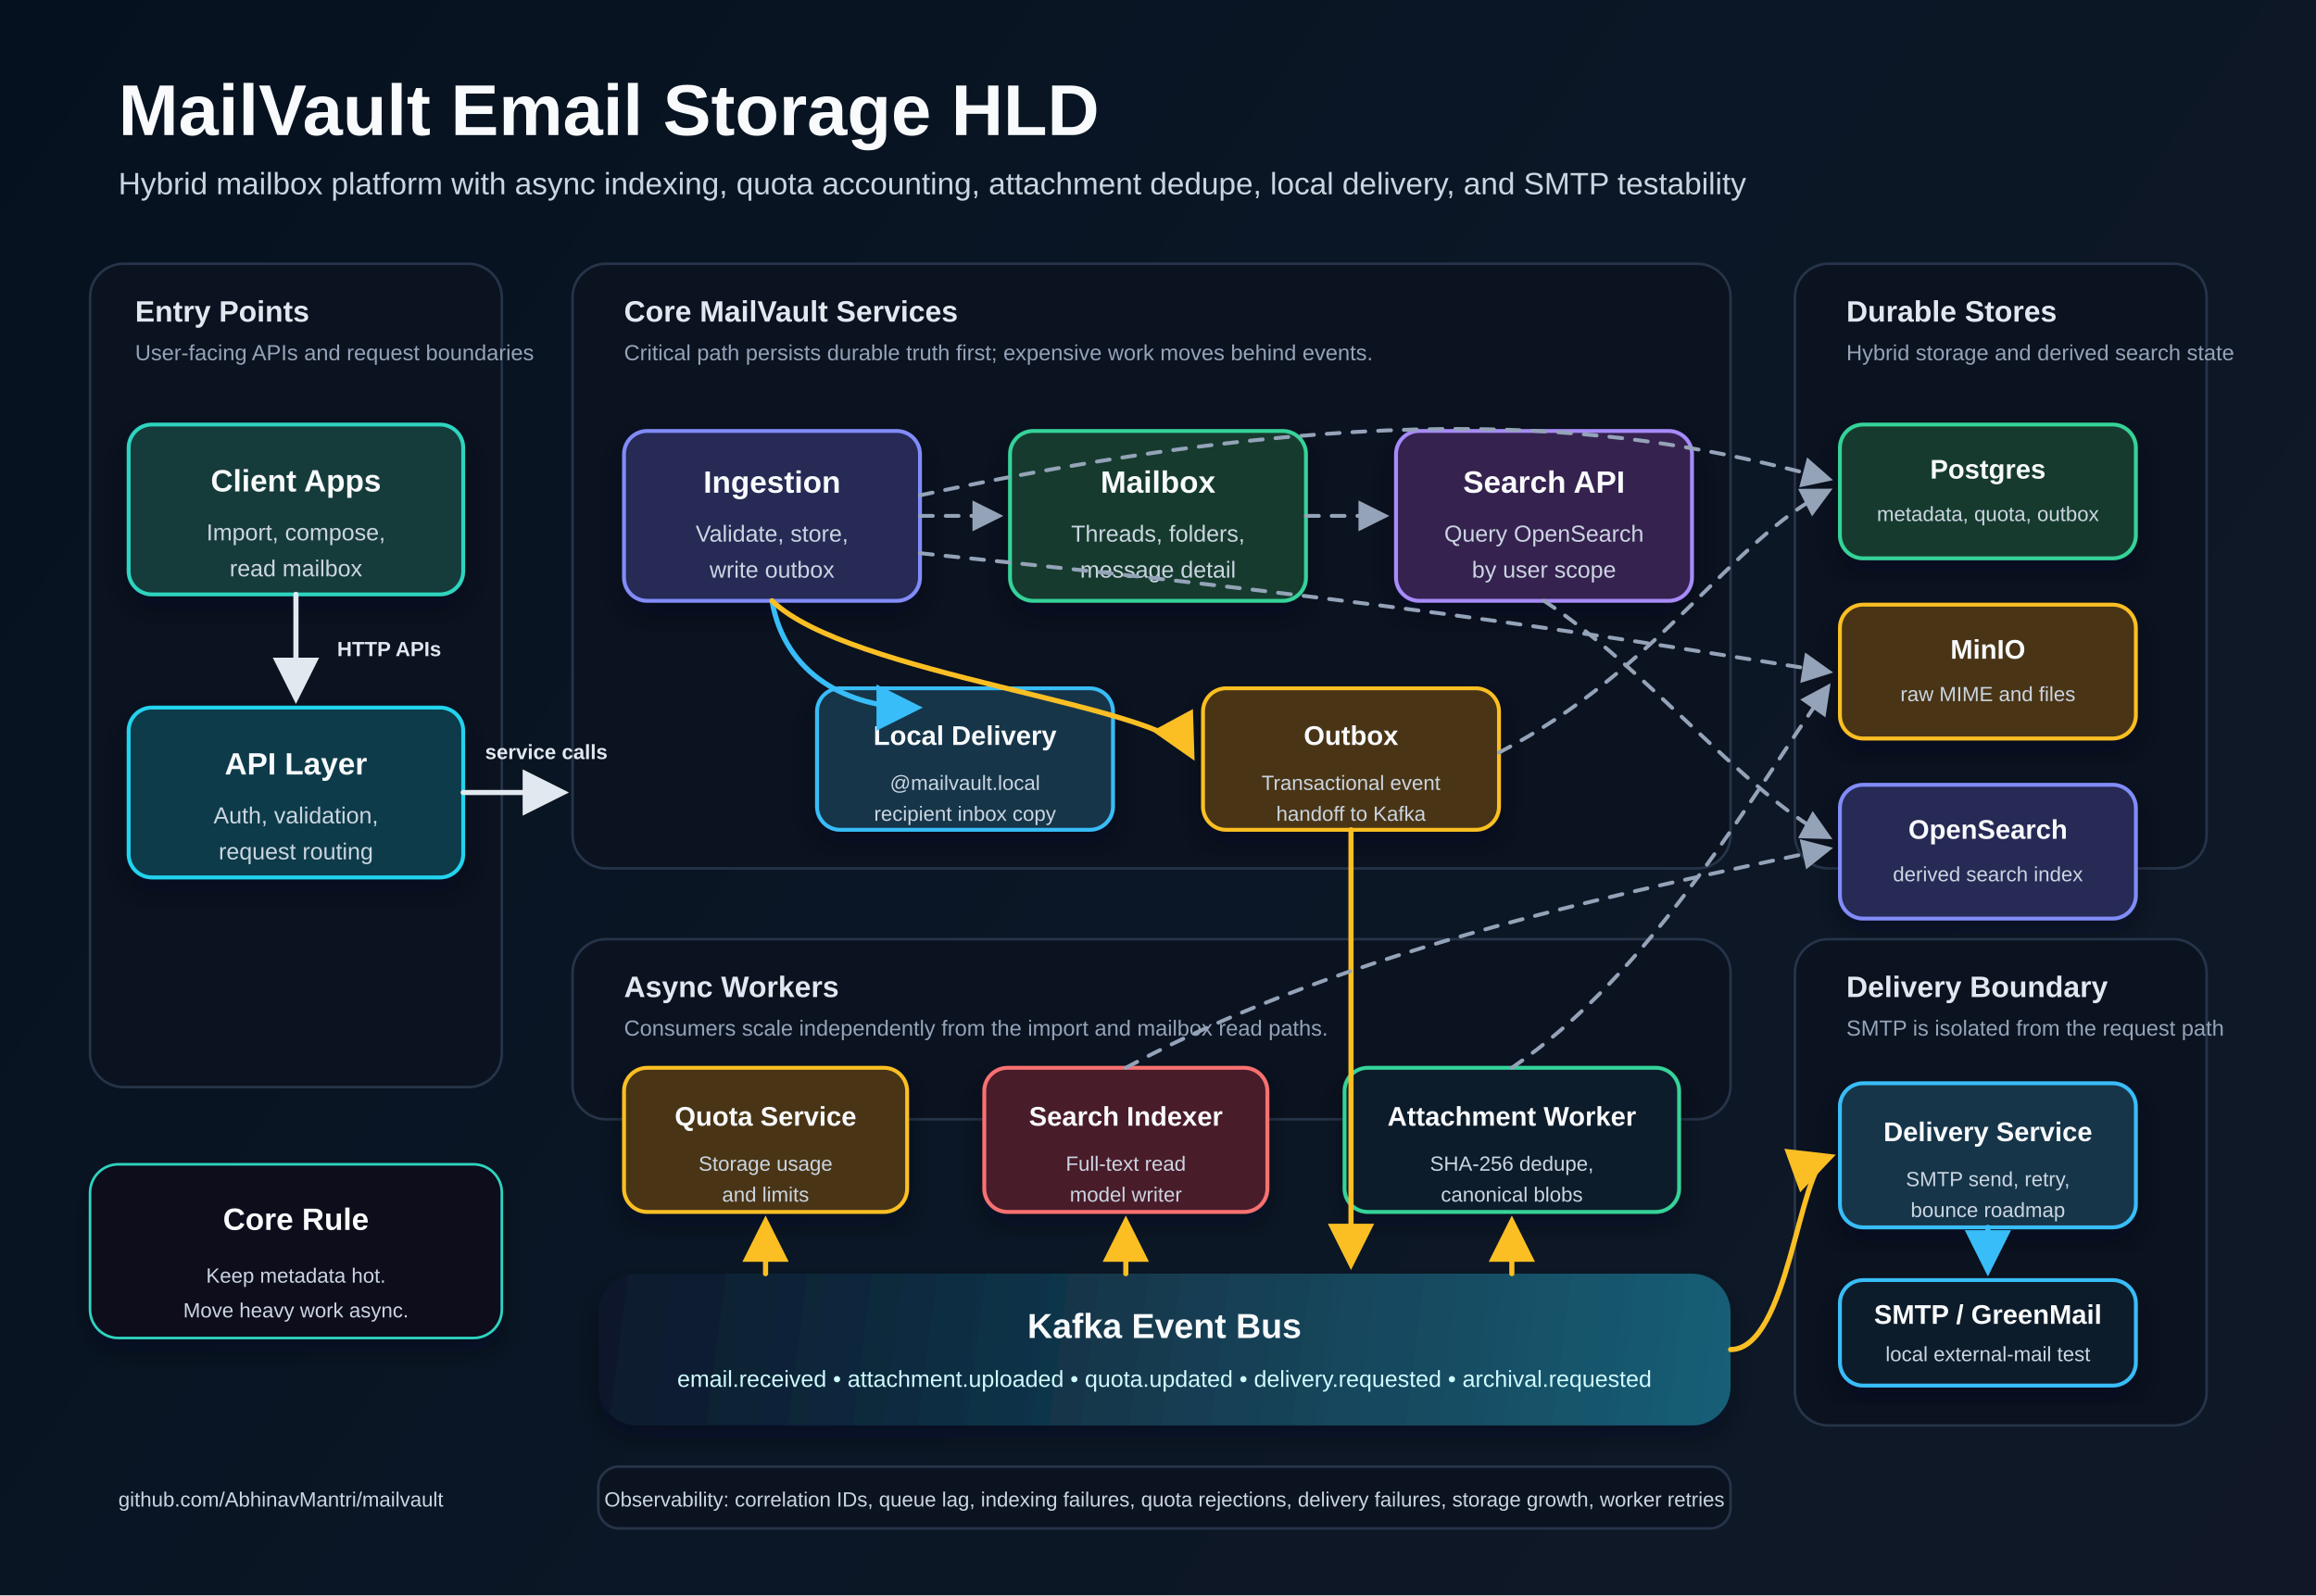
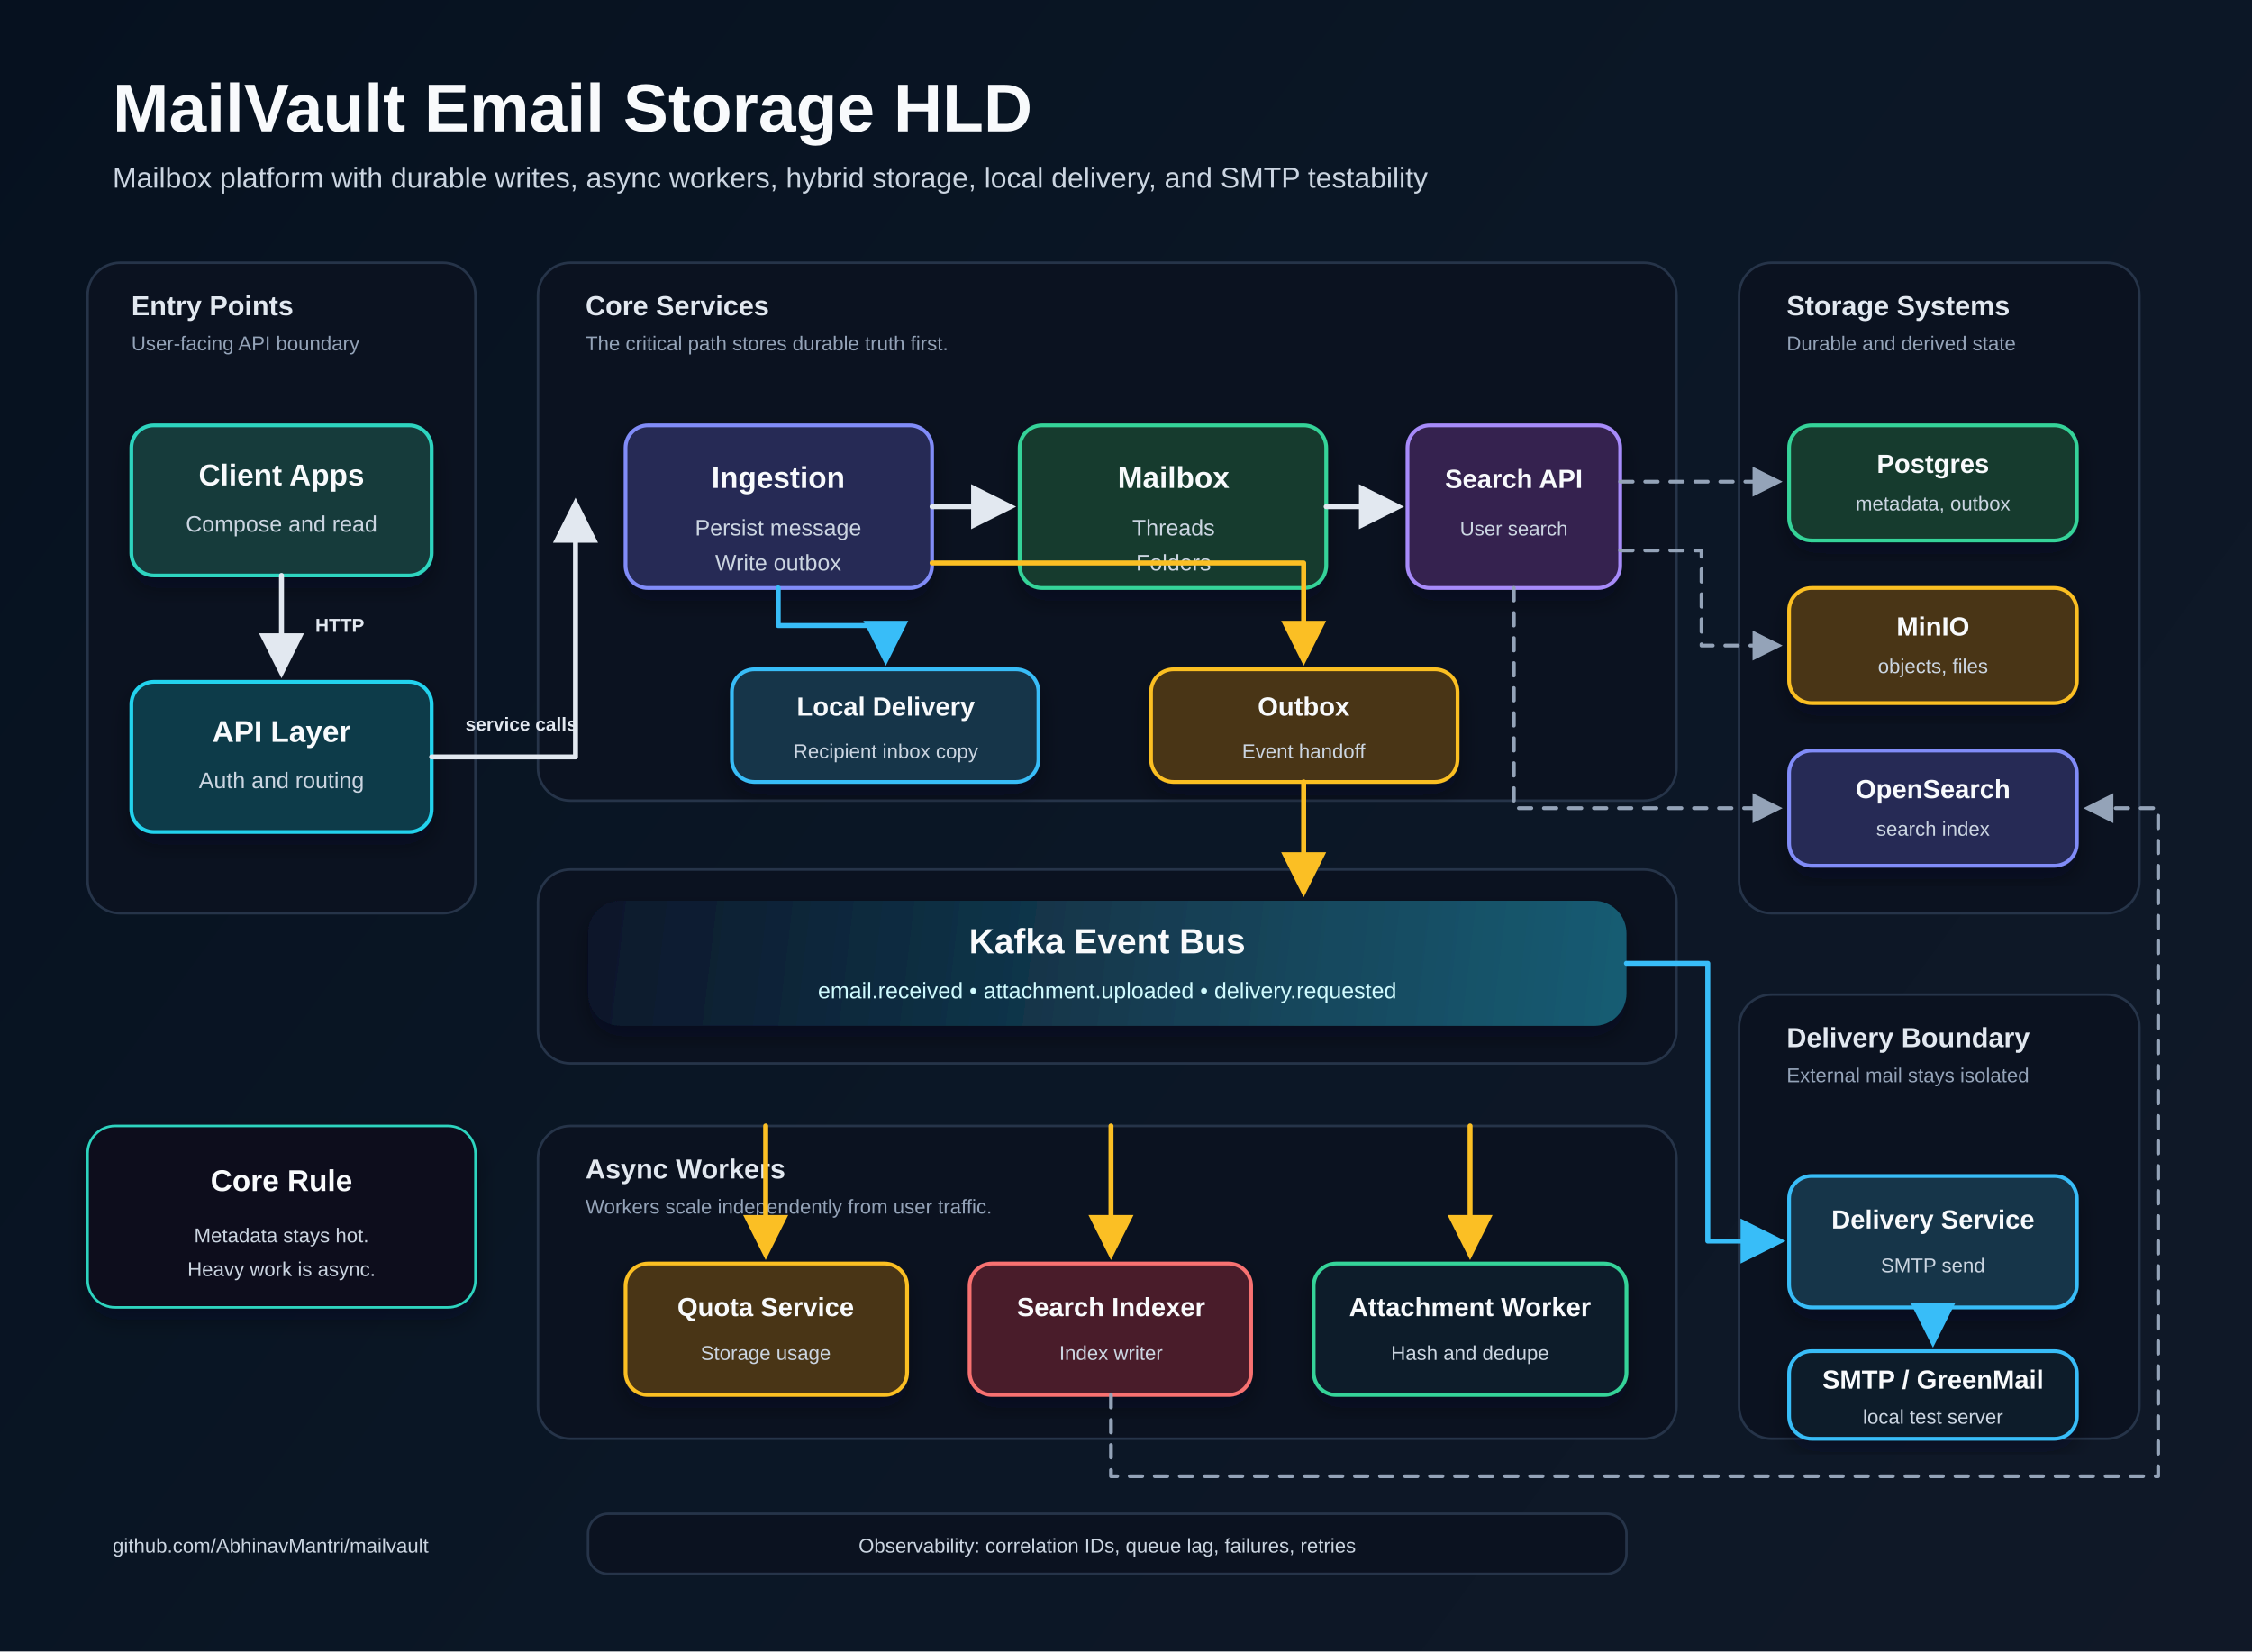
- <svg xmlns="http://www.w3.org/2000/svg" width="1800" height="1240" viewBox="0 0 1800 1240" fill="none" role="img" aria-labelledby="title desc">
+ <svg xmlns="http://www.w3.org/2000/svg" width="1800" height="1320" viewBox="0 0 1800 1320" fill="none" role="img" aria-labelledby="title desc">
  <defs>
    <style>
-       .title { font: 700 56px Arial, Helvetica, sans-serif; fill: #F8FAFC; }
-       .subtitle { font: 400 24px Arial, Helvetica, sans-serif; fill: #CBD5E1; }
-       .lane-title { font: 700 23px Arial, Helvetica, sans-serif; fill: #E2E8F0; }
-       .lane-note { font: 400 17px Arial, Helvetica, sans-serif; fill: #94A3B8; }
+       .title { font: 700 54px Arial, Helvetica, sans-serif; fill: #F8FAFC; }
+       .subtitle { font: 400 23px Arial, Helvetica, sans-serif; fill: #CBD5E1; }
+       .lane-title { font: 700 22px Arial, Helvetica, sans-serif; fill: #E2E8F0; }
+       .lane-note { font: 400 16px Arial, Helvetica, sans-serif; fill: #94A3B8; }
      .box-title { font: 700 24px Arial, Helvetica, sans-serif; fill: #F8FAFC; }
      .box-title-sm { font: 700 21px Arial, Helvetica, sans-serif; fill: #F8FAFC; }
      .box-body { font: 400 18px Arial, Helvetica, sans-serif; fill: #CBD5E1; }
      .box-body-sm { font: 400 16px Arial, Helvetica, sans-serif; fill: #CBD5E1; }
-       .label { font: 700 16px Arial, Helvetica, sans-serif; fill: #E2E8F0; }
+       .label { font: 700 15px Arial, Helvetica, sans-serif; fill: #E2E8F0; }
      .small { font: 400 16px Arial, Helvetica, sans-serif; fill: #CBD5E1; }
+       .event-title { font: 700 28px Arial, Helvetica, sans-serif; fill: #F8FAFC; }
      .event-text { font: 400 18px Arial, Helvetica, sans-serif; fill: #CFFAFE; }
-       .event-title { font: 700 27px Arial, Helvetica, sans-serif; fill: #F8FAFC; }
      .lane { fill: #0B1220; stroke: #263449; stroke-width: 2; rx: 26; }
      .box { stroke-width: 3; rx: 18; }
-       .arrow { stroke: #E2E8F0; stroke-width: 4; stroke-linecap: round; stroke-linejoin: round; }
-       .soft-arrow { stroke: #94A3B8; stroke-width: 3; stroke-linecap: round; stroke-linejoin: round; stroke-dasharray: 10 10; }
-       .event-arrow { stroke: #FBBF24; stroke-width: 4; stroke-linecap: round; stroke-linejoin: round; }
-       .delivery-arrow { stroke: #38BDF8; stroke-width: 4; stroke-linecap: round; stroke-linejoin: round; }
+       .arrow { stroke: #E2E8F0; stroke-width: 4; stroke-linecap: round; stroke-linejoin: round; fill: none; }
+       .soft-arrow { stroke: #94A3B8; stroke-width: 3; stroke-linecap: round; stroke-linejoin: round; stroke-dasharray: 10 10; fill: none; }
+       .event-arrow { stroke: #FBBF24; stroke-width: 4; stroke-linecap: round; stroke-linejoin: round; fill: none; }
+       .delivery-arrow { stroke: #38BDF8; stroke-width: 4; stroke-linecap: round; stroke-linejoin: round; fill: none; }
    </style>
    <marker id="arrow" viewBox="0 0 10 10" refX="8" refY="5" markerWidth="9" markerHeight="9" orient="auto">
      <path d="M0 0 L10 5 L0 10 z" fill="#E2E8F0" />
    </marker>
    <marker id="softArrow" viewBox="0 0 10 10" refX="8" refY="5" markerWidth="8" markerHeight="8" orient="auto">
      <path d="M0 0 L10 5 L0 10 z" fill="#94A3B8" />
    </marker>
    <marker id="eventArrow" viewBox="0 0 10 10" refX="8" refY="5" markerWidth="9" markerHeight="9" orient="auto">
      <path d="M0 0 L10 5 L0 10 z" fill="#FBBF24" />
    </marker>
    <marker id="deliveryArrow" viewBox="0 0 10 10" refX="8" refY="5" markerWidth="9" markerHeight="9" orient="auto">
      <path d="M0 0 L10 5 L0 10 z" fill="#38BDF8" />
    </marker>
-     <linearGradient id="pageBg" x1="0" y1="0" x2="1800" y2="1240" gradientUnits="userSpaceOnUse">
+     <linearGradient id="pageBg" x1="0" y1="0" x2="1800" y2="1320" gradientUnits="userSpaceOnUse">
      <stop stop-color="#06111F" />
      <stop offset="0.52" stop-color="#0B1726" />
      <stop offset="1" stop-color="#101827" />
    </linearGradient>
-     <linearGradient id="kafkaBg" x1="465" y1="925" x2="1348" y2="1038" gradientUnits="userSpaceOnUse">
+     <linearGradient id="kafkaBg" x1="470" y1="720" x2="1320" y2="820" gradientUnits="userSpaceOnUse">
      <stop stop-color="#0F172A" />
      <stop offset="1" stop-color="#155E75" />
    </linearGradient>
    <filter id="shadow" x="-10%" y="-12%" width="120%" height="130%">
-       <feDropShadow dx="0" dy="10" stdDeviation="10" flood-color="#020617" flood-opacity="0.38" />
+       <feDropShadow dx="0" dy="9" stdDeviation="9" flood-color="#020617" flood-opacity="0.36" />
    </filter>
  </defs>
-   <rect width="1800" height="1240" fill="url(#pageBg)" />
-   <text x="92" y="105" class="title">MailVault Email Storage HLD</text>
-   <text x="92" y="151" class="subtitle">Hybrid mailbox platform with async indexing, quota accounting, attachment dedupe, local delivery, and SMTP testability</text>
-   <rect x="70" y="205" width="320" height="640" class="lane" />
-   <text x="105" y="250" class="lane-title">Entry Points</text>
-   <text x="105" y="280" class="lane-note">User-facing APIs and request boundaries</text>
-   <rect x="100" y="330" width="260" height="132" class="box" fill="#123B3A" stroke="#2DD4BF" filter="url(#shadow)" />
-   <text x="230" y="382" text-anchor="middle" class="box-title">Client Apps</text>
-   <text x="230" y="420" text-anchor="middle" class="box-body">Import, compose,</text>
-   <text x="230" y="448" text-anchor="middle" class="box-body">read mailbox</text>
-   <path class="arrow" d="M230 462 L230 540" marker-end="url(#arrow)" />
-   <text x="262" y="510" class="label">HTTP APIs</text>
-   <rect x="100" y="550" width="260" height="132" class="box" fill="#0E3A4A" stroke="#22D3EE" filter="url(#shadow)" />
-   <text x="230" y="602" text-anchor="middle" class="box-title">API Layer</text>
-   <text x="230" y="640" text-anchor="middle" class="box-body">Auth, validation,</text>
-   <text x="230" y="668" text-anchor="middle" class="box-body">request routing</text>
-   <rect x="445" y="205" width="900" height="470" class="lane" />
-   <text x="485" y="250" class="lane-title">Core MailVault Services</text>
-   <text x="485" y="280" class="lane-note">Critical path persists durable truth first; expensive work moves behind events.</text>
-   <path class="arrow" d="M360 616 L435 616" marker-end="url(#arrow)" />
-   <text x="377" y="590" class="label">service calls</text>
-   <rect x="485" y="335" width="230" height="132" class="box" fill="#252A55" stroke="#818CF8" filter="url(#shadow)" />
-   <text x="600" y="383" text-anchor="middle" class="box-title">Ingestion</text>
-   <text x="600" y="421" text-anchor="middle" class="box-body">Validate, store,</text>
-   <text x="600" y="449" text-anchor="middle" class="box-body">write outbox</text>
-   <rect x="785" y="335" width="230" height="132" class="box" fill="#173B2D" stroke="#34D399" filter="url(#shadow)" />
-   <text x="900" y="383" text-anchor="middle" class="box-title">Mailbox</text>
-   <text x="900" y="421" text-anchor="middle" class="box-body">Threads, folders,</text>
-   <text x="900" y="449" text-anchor="middle" class="box-body">message detail</text>
-   <rect x="1085" y="335" width="230" height="132" class="box" fill="#34224F" stroke="#A78BFA" filter="url(#shadow)" />
-   <text x="1200" y="383" text-anchor="middle" class="box-title">Search API</text>
-   <text x="1200" y="421" text-anchor="middle" class="box-body">Query OpenSearch</text>
-   <text x="1200" y="449" text-anchor="middle" class="box-body">by user scope</text>
-   <rect x="635" y="535" width="230" height="110" class="box" fill="#183549" stroke="#38BDF8" filter="url(#shadow)" />
-   <text x="750" y="579" text-anchor="middle" class="box-title-sm">Local Delivery</text>
-   <text x="750" y="614" text-anchor="middle" class="box-body-sm">@mailvault.local</text>
-   <text x="750" y="638" text-anchor="middle" class="box-body-sm">recipient inbox copy</text>
-   <rect x="935" y="535" width="230" height="110" class="box" fill="#4A3415" stroke="#FBBF24" filter="url(#shadow)" />
-   <text x="1050" y="579" text-anchor="middle" class="box-title-sm">Outbox</text>
-   <text x="1050" y="614" text-anchor="middle" class="box-body-sm">Transactional event</text>
-   <text x="1050" y="638" text-anchor="middle" class="box-body-sm">handoff to Kafka</text>
-   <path class="soft-arrow" d="M715 401 L775 401" marker-end="url(#softArrow)" />
-   <path class="soft-arrow" d="M1015 401 L1075 401" marker-end="url(#softArrow)" />
-   <path class="delivery-arrow" d="M600 467 C610 525 660 550 710 550" marker-end="url(#deliveryArrow)" />
-   <path class="event-arrow" d="M600 467 C660 525 905 548 925 585" marker-end="url(#eventArrow)" />
-   <rect x="70" y="905" width="320" height="135" rx="22" fill="#07111F" stroke="#2DD4BF" stroke-width="2" filter="url(#shadow)" />
-   <text x="230" y="956" text-anchor="middle" class="box-title">Core Rule</text>
-   <text x="230" y="997" text-anchor="middle" class="box-body-sm">Keep metadata hot.</text>
-   <text x="230" y="1024" text-anchor="middle" class="box-body-sm">Move heavy work async.</text>
-   <rect x="445" y="730" width="900" height="140" class="lane" />
-   <text x="485" y="775" class="lane-title">Async Workers</text>
-   <text x="485" y="805" class="lane-note">Consumers scale independently from the import and mailbox read paths.</text>
-   <rect x="485" y="830" width="220" height="112" class="box" fill="#4A3415" stroke="#FBBF24" filter="url(#shadow)" />
-   <text x="595" y="875" text-anchor="middle" class="box-title-sm">Quota Service</text>
-   <text x="595" y="910" text-anchor="middle" class="box-body-sm">Storage usage</text>
-   <text x="595" y="934" text-anchor="middle" class="box-body-sm">and limits</text>
-   <rect x="765" y="830" width="220" height="112" class="box" fill="#4A1F2A" stroke="#F87171" filter="url(#shadow)" />
-   <text x="875" y="875" text-anchor="middle" class="box-title-sm">Search Indexer</text>
-   <text x="875" y="910" text-anchor="middle" class="box-body-sm">Full-text read</text>
-   <text x="875" y="934" text-anchor="middle" class="box-body-sm">model writer</text>
-   <rect x="1045" y="830" width="260" height="112" class="box" fill="#0F1F2A" stroke="#34D399" filter="url(#shadow)" />
-   <text x="1175" y="875" text-anchor="middle" class="box-title-sm">Attachment Worker</text>
-   <text x="1175" y="910" text-anchor="middle" class="box-body-sm">SHA-256 dedupe,</text>
-   <text x="1175" y="934" text-anchor="middle" class="box-body-sm">canonical blobs</text>
-   <rect x="465" y="990" width="880" height="118" rx="30" fill="url(#kafkaBg)" filter="url(#shadow)" />
-   <text x="905" y="1040" text-anchor="middle" class="event-title">Kafka Event Bus</text>
-   <text x="905" y="1078" text-anchor="middle" class="event-text">email.received • attachment.uploaded • quota.updated • delivery.requested • archival.requested</text>
-   <path class="event-arrow" d="M1050 645 L1050 980" marker-end="url(#eventArrow)" />
-   <path class="event-arrow" d="M595 990 L595 952" marker-end="url(#eventArrow)" />
-   <path class="event-arrow" d="M875 990 L875 952" marker-end="url(#eventArrow)" />
-   <path class="event-arrow" d="M1175 990 L1175 952" marker-end="url(#eventArrow)" />
-   <rect x="1395" y="205" width="320" height="470" class="lane" />
-   <text x="1435" y="250" class="lane-title">Durable Stores</text>
-   <text x="1435" y="280" class="lane-note">Hybrid storage and derived search state</text>
-   <rect x="1430" y="330" width="230" height="104" rx="18" fill="#173B2D" stroke="#34D399" stroke-width="3" filter="url(#shadow)" />
-   <text x="1545" y="372" text-anchor="middle" class="box-title-sm">Postgres</text>
-   <text x="1545" y="405" text-anchor="middle" class="box-body-sm">metadata, quota, outbox</text>
-   <rect x="1430" y="470" width="230" height="104" rx="18" fill="#4A3415" stroke="#FBBF24" stroke-width="3" filter="url(#shadow)" />
-   <text x="1545" y="512" text-anchor="middle" class="box-title-sm">MinIO</text>
-   <text x="1545" y="545" text-anchor="middle" class="box-body-sm">raw MIME and files</text>
-   <rect x="1430" y="610" width="230" height="104" rx="18" fill="#252A55" stroke="#818CF8" stroke-width="3" filter="url(#shadow)" />
-   <text x="1545" y="652" text-anchor="middle" class="box-title-sm">OpenSearch</text>
-   <text x="1545" y="685" text-anchor="middle" class="box-body-sm">derived search index</text>
-   <rect x="1395" y="730" width="320" height="378" class="lane" />
-   <text x="1435" y="775" class="lane-title">Delivery Boundary</text>
-   <text x="1435" y="805" class="lane-note">SMTP is isolated from the request path</text>
-   <rect x="1430" y="842" width="230" height="112" rx="18" fill="#183549" stroke="#38BDF8" stroke-width="3" filter="url(#shadow)" />
-   <text x="1545" y="887" text-anchor="middle" class="box-title-sm">Delivery Service</text>
-   <text x="1545" y="922" text-anchor="middle" class="box-body-sm">SMTP send, retry,</text>
-   <text x="1545" y="946" text-anchor="middle" class="box-body-sm">bounce roadmap</text>
-   <rect x="1430" y="995" width="230" height="82" rx="18" fill="#0F1F2A" stroke="#38BDF8" stroke-width="3" filter="url(#shadow)" />
-   <text x="1545" y="1029" text-anchor="middle" class="box-title-sm">SMTP / GreenMail</text>
-   <text x="1545" y="1058" text-anchor="middle" class="box-body-sm">local external-mail test</text>
-   <path class="soft-arrow" d="M1165 585 C1290 520 1345 420 1420 382" marker-end="url(#softArrow)" />
-   <path class="soft-arrow" d="M715 385 C1110 300 1290 338 1420 372" marker-end="url(#softArrow)" />
-   <path class="soft-arrow" d="M715 430 C1110 470 1280 500 1420 522" marker-end="url(#softArrow)" />
-   <path class="soft-arrow" d="M1200 467 C1280 520 1355 615 1420 650" marker-end="url(#softArrow)" />
-   <path class="soft-arrow" d="M875 830 C1050 735 1280 690 1420 660" marker-end="url(#softArrow)" />
-   <path class="soft-arrow" d="M1175 830 C1285 755 1360 620 1420 535" marker-end="url(#softArrow)" />
-   <path class="event-arrow" d="M1345 1049 C1390 1049 1398 908 1420 900" marker-end="url(#eventArrow)" />
-   <path class="delivery-arrow" d="M1545 954 L1545 985" marker-end="url(#deliveryArrow)" />
-   <rect x="465" y="1140" width="880" height="48" rx="16" fill="#0B1220" stroke="#263449" stroke-width="2" />
-   <text x="905" y="1171" text-anchor="middle" class="small">Observability: correlation IDs, queue lag, indexing failures, quota rejections, delivery failures, storage growth, worker retries</text>
-   <text x="92" y="1171" class="small">github.com/AbhinavMantri/mailvault</text>
+   <rect width="1800" height="1320" fill="url(#pageBg)" />
+   <text x="90" y="105" class="title">MailVault Email Storage HLD</text>
+   <text x="90" y="150" class="subtitle">Mailbox platform with durable writes, async workers, hybrid storage, local delivery, and SMTP testability</text>
+   <rect x="70" y="210" width="310" height="520" class="lane" />
+   <text x="105" y="252" class="lane-title">Entry Points</text>
+   <text x="105" y="280" class="lane-note">User-facing API boundary</text>
+   <rect x="105" y="340" width="240" height="120" class="box" fill="#123B3A" stroke="#2DD4BF" filter="url(#shadow)" />
+   <text x="225" y="388" text-anchor="middle" class="box-title">Client Apps</text>
+   <text x="225" y="425" text-anchor="middle" class="box-body">Compose and read</text>
+   <path class="arrow" d="M225 460 L225 535" marker-end="url(#arrow)" />
+   <text x="252" y="505" class="label">HTTP</text>
+   <rect x="105" y="545" width="240" height="120" class="box" fill="#0E3A4A" stroke="#22D3EE" filter="url(#shadow)" />
+   <text x="225" y="593" text-anchor="middle" class="box-title">API Layer</text>
+   <text x="225" y="630" text-anchor="middle" class="box-body">Auth and routing</text>
+   <rect x="430" y="210" width="910" height="430" class="lane" />
+   <text x="468" y="252" class="lane-title">Core Services</text>
+   <text x="468" y="280" class="lane-note">The critical path stores durable truth first.</text>
+   <path class="arrow" d="M345 605 L460 605 L460 405" marker-end="url(#arrow)" />
+   <text x="372" y="584" class="label">service calls</text>
+   <rect x="500" y="340" width="245" height="130" class="box" fill="#252A55" stroke="#818CF8" filter="url(#shadow)" />
+   <text x="622" y="390" text-anchor="middle" class="box-title">Ingestion</text>
+   <text x="622" y="428" text-anchor="middle" class="box-body">Persist message</text>
+   <text x="622" y="456" text-anchor="middle" class="box-body">Write outbox</text>
+   <rect x="815" y="340" width="245" height="130" class="box" fill="#173B2D" stroke="#34D399" filter="url(#shadow)" />
+   <text x="938" y="390" text-anchor="middle" class="box-title">Mailbox</text>
+   <text x="938" y="428" text-anchor="middle" class="box-body">Threads</text>
+   <text x="938" y="456" text-anchor="middle" class="box-body">Folders</text>
+   <rect x="1125" y="340" width="170" height="130" class="box" fill="#34224F" stroke="#A78BFA" filter="url(#shadow)" />
+   <text x="1210" y="390" text-anchor="middle" class="box-title-sm">Search API</text>
+   <text x="1210" y="428" text-anchor="middle" class="box-body-sm">User search</text>
+   <rect x="585" y="535" width="245" height="90" class="box" fill="#183549" stroke="#38BDF8" filter="url(#shadow)" />
+   <text x="708" y="572" text-anchor="middle" class="box-title-sm">Local Delivery</text>
+   <text x="708" y="606" text-anchor="middle" class="box-body-sm">Recipient inbox copy</text>
+   <rect x="920" y="535" width="245" height="90" class="box" fill="#4A3415" stroke="#FBBF24" filter="url(#shadow)" />
+   <text x="1042" y="572" text-anchor="middle" class="box-title-sm">Outbox</text>
+   <text x="1042" y="606" text-anchor="middle" class="box-body-sm">Event handoff</text>
+   <path class="arrow" d="M745 405 L805 405" marker-end="url(#arrow)" />
+   <path class="arrow" d="M1060 405 L1115 405" marker-end="url(#arrow)" />
+   <path class="delivery-arrow" d="M622 470 L622 500 L708 500 L708 525" marker-end="url(#deliveryArrow)" />
+   <path class="event-arrow" d="M745 450 L1042 450 L1042 525" marker-end="url(#eventArrow)" />
+   <rect x="430" y="695" width="910" height="155" class="lane" />
+   <rect x="470" y="720" width="830" height="100" rx="26" fill="url(#kafkaBg)" filter="url(#shadow)" />
+   <text x="885" y="762" text-anchor="middle" class="event-title">Kafka Event Bus</text>
+   <text x="885" y="798" text-anchor="middle" class="event-text">email.received • attachment.uploaded • delivery.requested</text>
+   <path class="event-arrow" d="M1042 625 L1042 710" marker-end="url(#eventArrow)" />
+   <rect x="430" y="900" width="910" height="250" class="lane" />
+   <text x="468" y="942" class="lane-title">Async Workers</text>
+   <text x="468" y="970" class="lane-note">Workers scale independently from user traffic.</text>
+   <rect x="500" y="1010" width="225" height="105" class="box" fill="#4A3415" stroke="#FBBF24" filter="url(#shadow)" />
+   <text x="612" y="1052" text-anchor="middle" class="box-title-sm">Quota Service</text>
+   <text x="612" y="1087" text-anchor="middle" class="box-body-sm">Storage usage</text>
+   <rect x="775" y="1010" width="225" height="105" class="box" fill="#4A1F2A" stroke="#F87171" filter="url(#shadow)" />
+   <text x="888" y="1052" text-anchor="middle" class="box-title-sm">Search Indexer</text>
+   <text x="888" y="1087" text-anchor="middle" class="box-body-sm">Index writer</text>
+   <rect x="1050" y="1010" width="250" height="105" class="box" fill="#0F1F2A" stroke="#34D399" filter="url(#shadow)" />
+   <text x="1175" y="1052" text-anchor="middle" class="box-title-sm">Attachment Worker</text>
+   <text x="1175" y="1087" text-anchor="middle" class="box-body-sm">Hash and dedupe</text>
+   <path class="event-arrow" d="M612 900 L612 1000" marker-end="url(#eventArrow)" />
+   <path class="event-arrow" d="M888 900 L888 1000" marker-end="url(#eventArrow)" />
+   <path class="event-arrow" d="M1175 900 L1175 1000" marker-end="url(#eventArrow)" />
+   <rect x="1390" y="210" width="320" height="520" class="lane" />
+   <text x="1428" y="252" class="lane-title">Storage Systems</text>
+   <text x="1428" y="280" class="lane-note">Durable and derived state</text>
+   <rect x="1430" y="340" width="230" height="92" rx="18" fill="#173B2D" stroke="#34D399" stroke-width="3" filter="url(#shadow)" />
+   <text x="1545" y="378" text-anchor="middle" class="box-title-sm">Postgres</text>
+   <text x="1545" y="408" text-anchor="middle" class="box-body-sm">metadata, outbox</text>
+   <rect x="1430" y="470" width="230" height="92" rx="18" fill="#4A3415" stroke="#FBBF24" stroke-width="3" filter="url(#shadow)" />
+   <text x="1545" y="508" text-anchor="middle" class="box-title-sm">MinIO</text>
+   <text x="1545" y="538" text-anchor="middle" class="box-body-sm">objects, files</text>
+   <rect x="1430" y="600" width="230" height="92" rx="18" fill="#252A55" stroke="#818CF8" stroke-width="3" filter="url(#shadow)" />
+   <text x="1545" y="638" text-anchor="middle" class="box-title-sm">OpenSearch</text>
+   <text x="1545" y="668" text-anchor="middle" class="box-body-sm">search index</text>
+   <rect x="1390" y="795" width="320" height="355" class="lane" />
+   <text x="1428" y="837" class="lane-title">Delivery Boundary</text>
+   <text x="1428" y="865" class="lane-note">External mail stays isolated</text>
+   <rect x="1430" y="940" width="230" height="105" rx="18" fill="#183549" stroke="#38BDF8" stroke-width="3" filter="url(#shadow)" />
+   <text x="1545" y="982" text-anchor="middle" class="box-title-sm">Delivery Service</text>
+   <text x="1545" y="1017" text-anchor="middle" class="box-body-sm">SMTP send</text>
+   <rect x="1430" y="1080" width="230" height="70" rx="18" fill="#0F1F2A" stroke="#38BDF8" stroke-width="3" filter="url(#shadow)" />
+   <text x="1545" y="1110" text-anchor="middle" class="box-title-sm">SMTP / GreenMail</text>
+   <text x="1545" y="1138" text-anchor="middle" class="box-body-sm">local test server</text>
+   <path class="soft-arrow" d="M1295 385 L1420 385" marker-end="url(#softArrow)" />
+   <path class="soft-arrow" d="M1295 440 L1360 440 L1360 516 L1420 516" marker-end="url(#softArrow)" />
+   <path class="soft-arrow" d="M1210 470 L1210 646 L1420 646" marker-end="url(#softArrow)" />
+   <path class="soft-arrow" d="M888 1115 L888 1180 L1725 1180 L1725 646 L1670 646" marker-end="url(#softArrow)" />
+   <path class="delivery-arrow" d="M1300 770 L1365 770 L1365 992 L1420 992" marker-end="url(#deliveryArrow)" />
+   <path class="delivery-arrow" d="M1545 1045 L1545 1070" marker-end="url(#deliveryArrow)" />
+   <rect x="70" y="900" width="310" height="145" rx="22" fill="#07111F" stroke="#2DD4BF" stroke-width="2" filter="url(#shadow)" />
+   <text x="225" y="952" text-anchor="middle" class="box-title">Core Rule</text>
+   <text x="225" y="993" text-anchor="middle" class="box-body-sm">Metadata stays hot.</text>
+   <text x="225" y="1020" text-anchor="middle" class="box-body-sm">Heavy work is async.</text>
+   <rect x="470" y="1210" width="830" height="48" rx="16" fill="#0B1220" stroke="#263449" stroke-width="2" />
+   <text x="885" y="1241" text-anchor="middle" class="small">Observability: correlation IDs, queue lag, failures, retries</text>
+   <text x="90" y="1241" class="small">github.com/AbhinavMantri/mailvault</text>
</svg>
